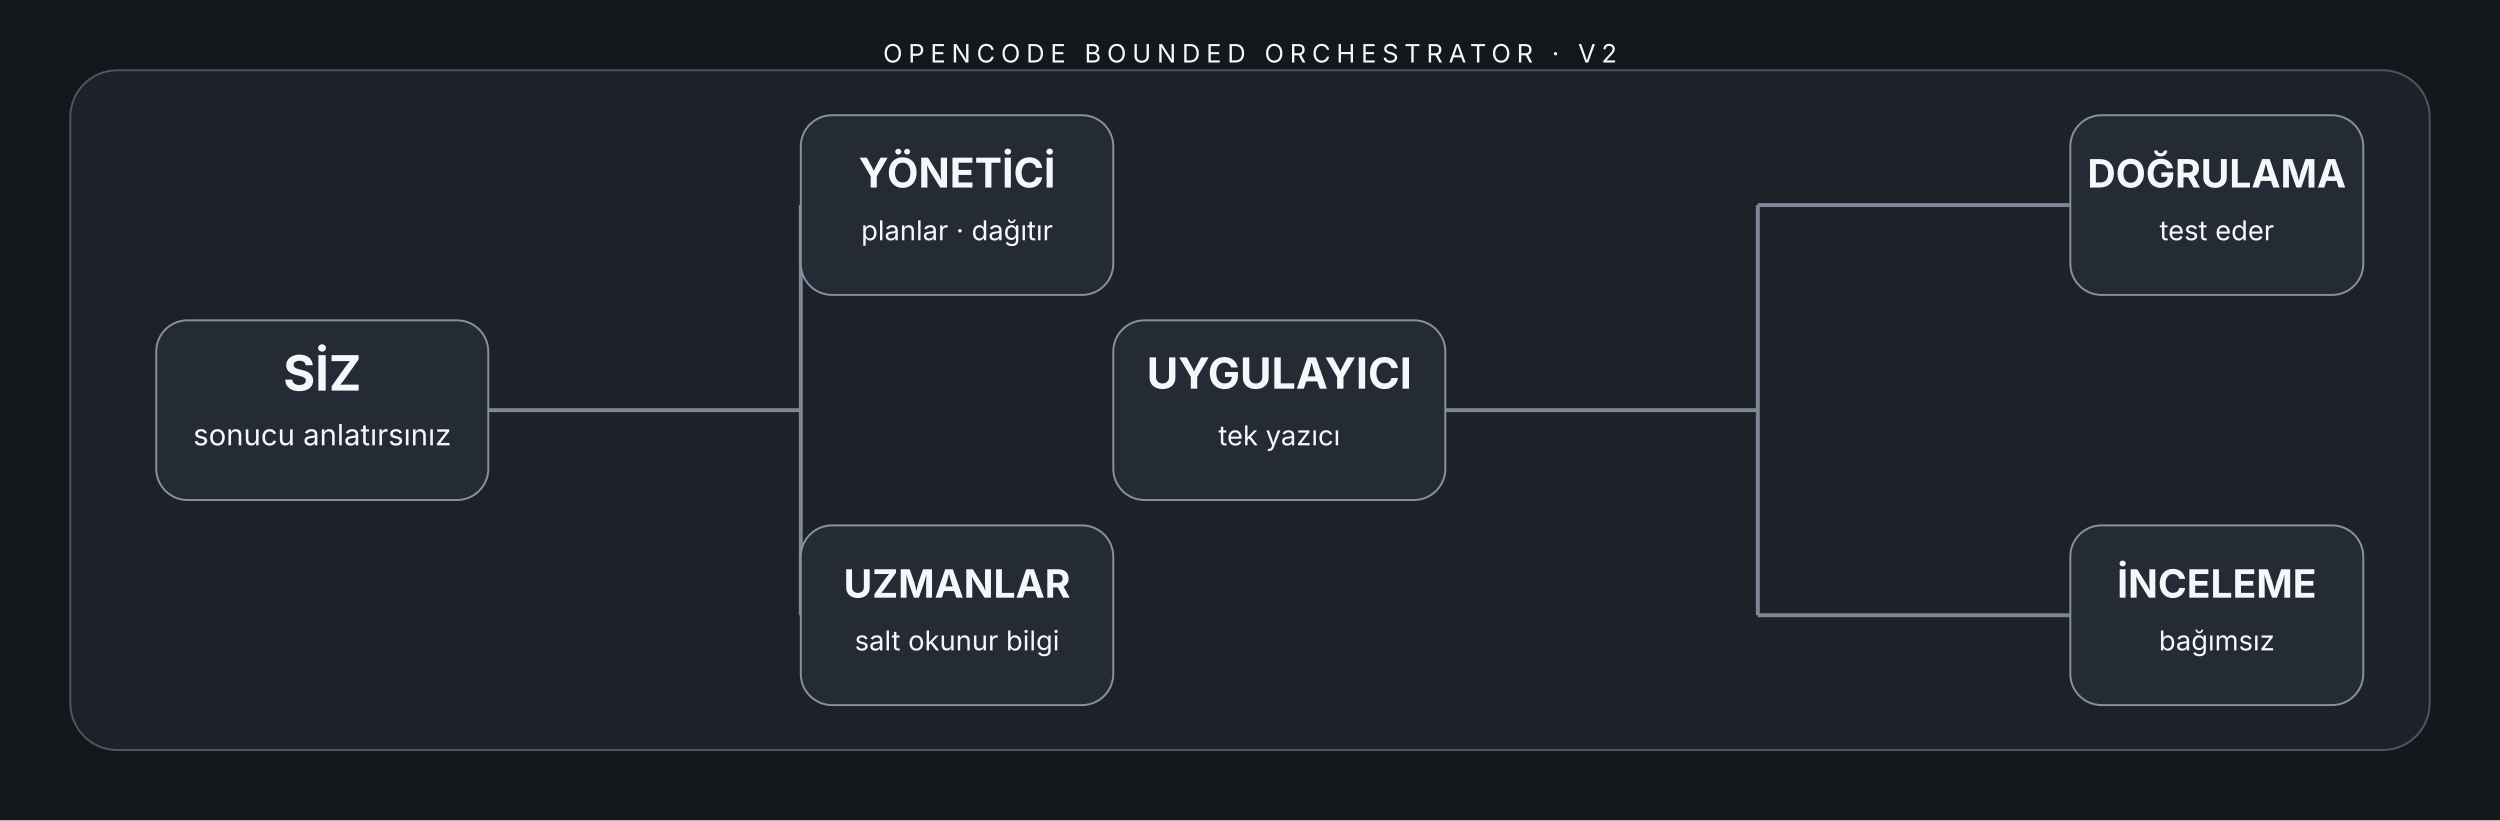
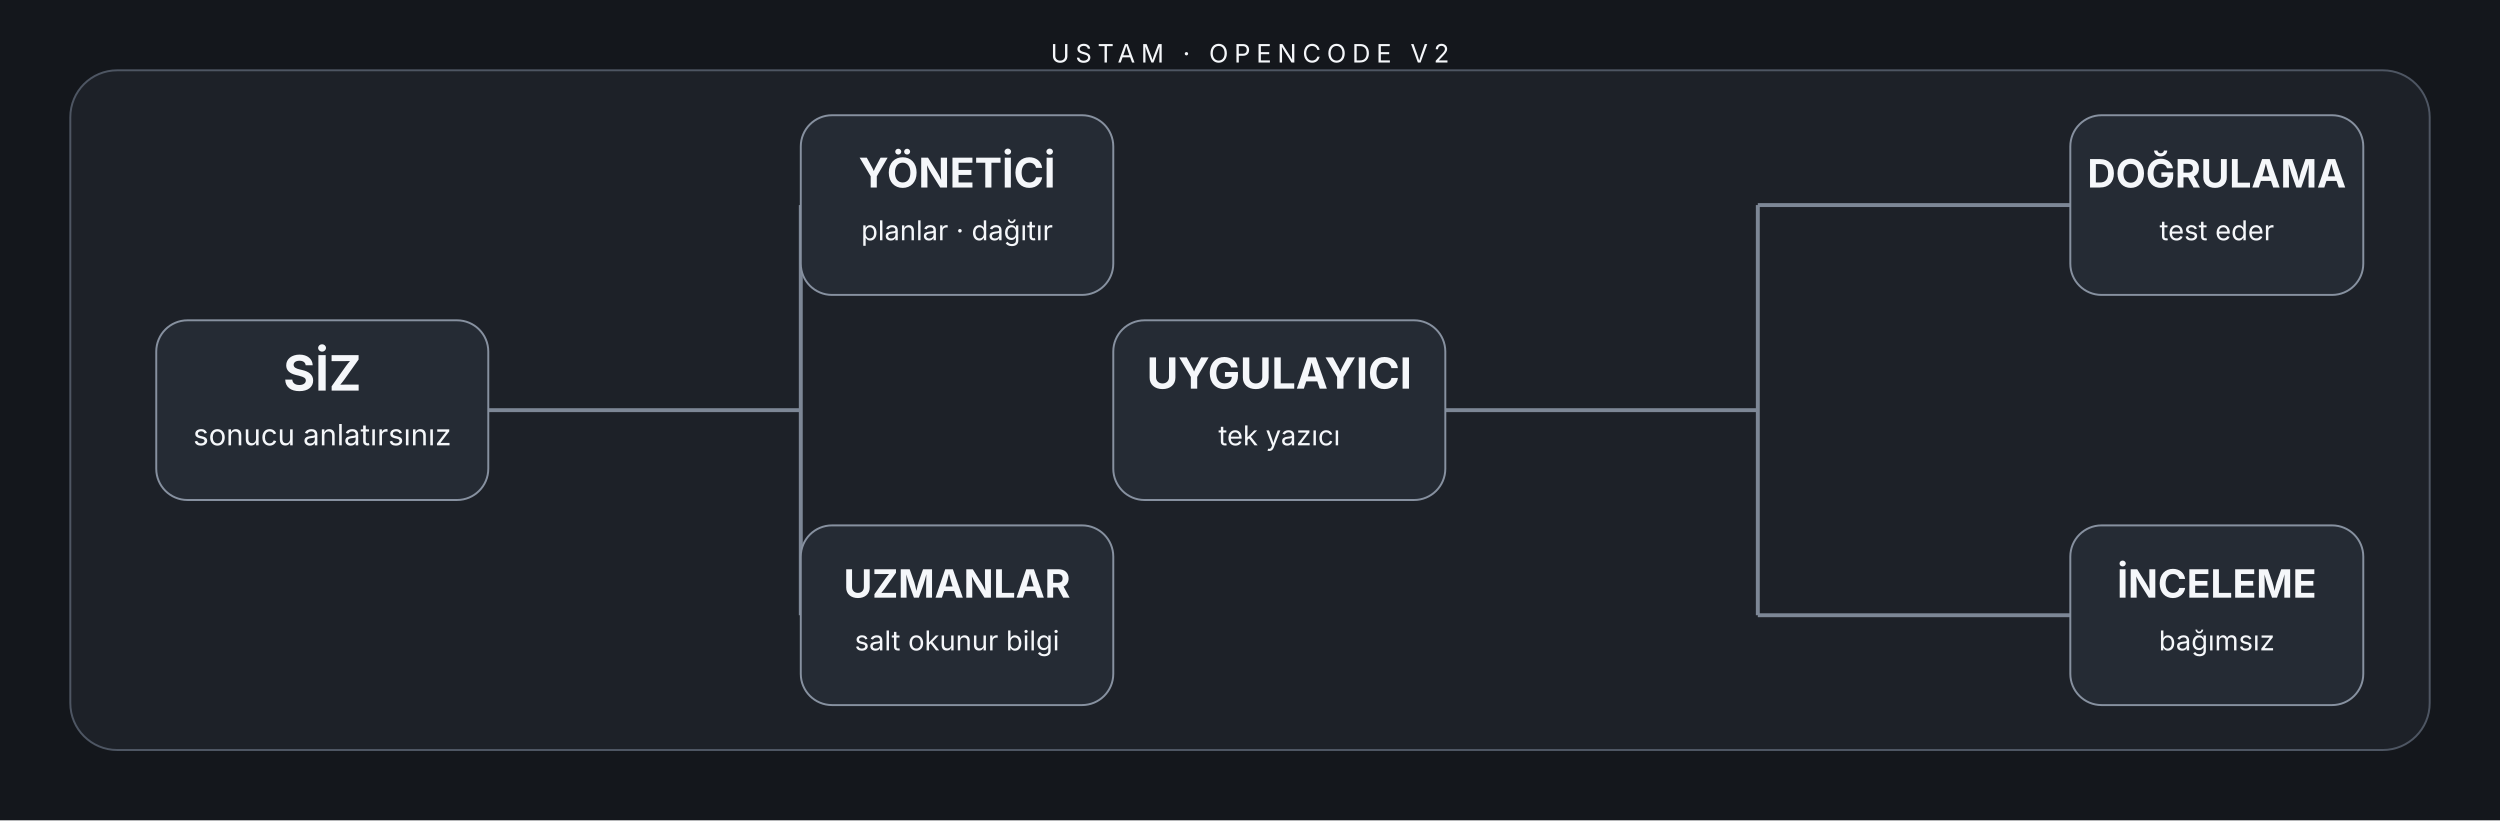
<svg xmlns="http://www.w3.org/2000/svg" width="1280" height="420" viewBox="0 0 1280 420" role="img" aria-labelledby="title desc">
  <rect width="1280" height="420" fill="#14171c" />
  <rect x="36" y="36" width="1208" height="348" rx="24" fill="#1d2128" stroke="#4e5663" />
  <g stroke="#7d8796" stroke-width="2" fill="none">
    <path d="M250 210H410M410 210V105M410 210V315M410 105H570M410 315H570M740 210H900M900 210V105M900 210V315M900 105H1060M900 315H1060" />
  </g>
  <g fill="#252b34" stroke="#8791a0">
    <rect x="80" y="164" width="170" height="92" rx="16" />
    <rect x="570" y="164" width="170" height="92" rx="16" />
    <rect x="1060" y="59" width="150" height="92" rx="16" />
    <rect x="1060" y="269" width="150" height="92" rx="16" />
    <rect x="410" y="59" width="160" height="92" rx="16" />
    <rect x="410" y="269" width="160" height="92" rx="16" />
  </g>
  <g fill="#f5f7fa" font-family="Inter,Arial,sans-serif" text-anchor="middle">
    <text x="165" y="200" font-size="25" font-weight="700">SİZ</text>
    <text x="165" y="228" font-size="15">sonucu anlatırsınız</text>
    <text x="490" y="96" font-size="21" font-weight="700">YÖNETİCİ</text>
    <text x="490" y="123" font-size="14">planlar · dağıtır</text>
    <text x="655" y="199" font-size="22" font-weight="700">UYGULAYICI</text>
    <text x="655" y="228" font-size="14">tek yazıcı</text>
    <text x="1135" y="96" font-size="20" font-weight="700">DOĞRULAMA</text>
    <text x="1135" y="123" font-size="14">test eder</text>
    <text x="1135" y="306" font-size="20" font-weight="700">İNCELEME</text>
    <text x="1135" y="333" font-size="14">bağımsız</text>
    <text x="490" y="306" font-size="20" font-weight="700">UZMANLAR</text>
    <text x="490" y="333" font-size="14">salt okunur bilgi</text>
  </g>
-   <text x="640" y="32" fill="#f5f7fa" font-family="Inter,Arial,sans-serif" text-anchor="middle" font-size="13" letter-spacing="3">OPENCODE BOUNDED ORCHESTRATOR · V2</text>
+   <text x="640" y="32" fill="#f5f7fa" font-family="Inter,Arial,sans-serif" text-anchor="middle" font-size="13" letter-spacing="3">USTAM · OPENCODE V2</text>
</svg>
